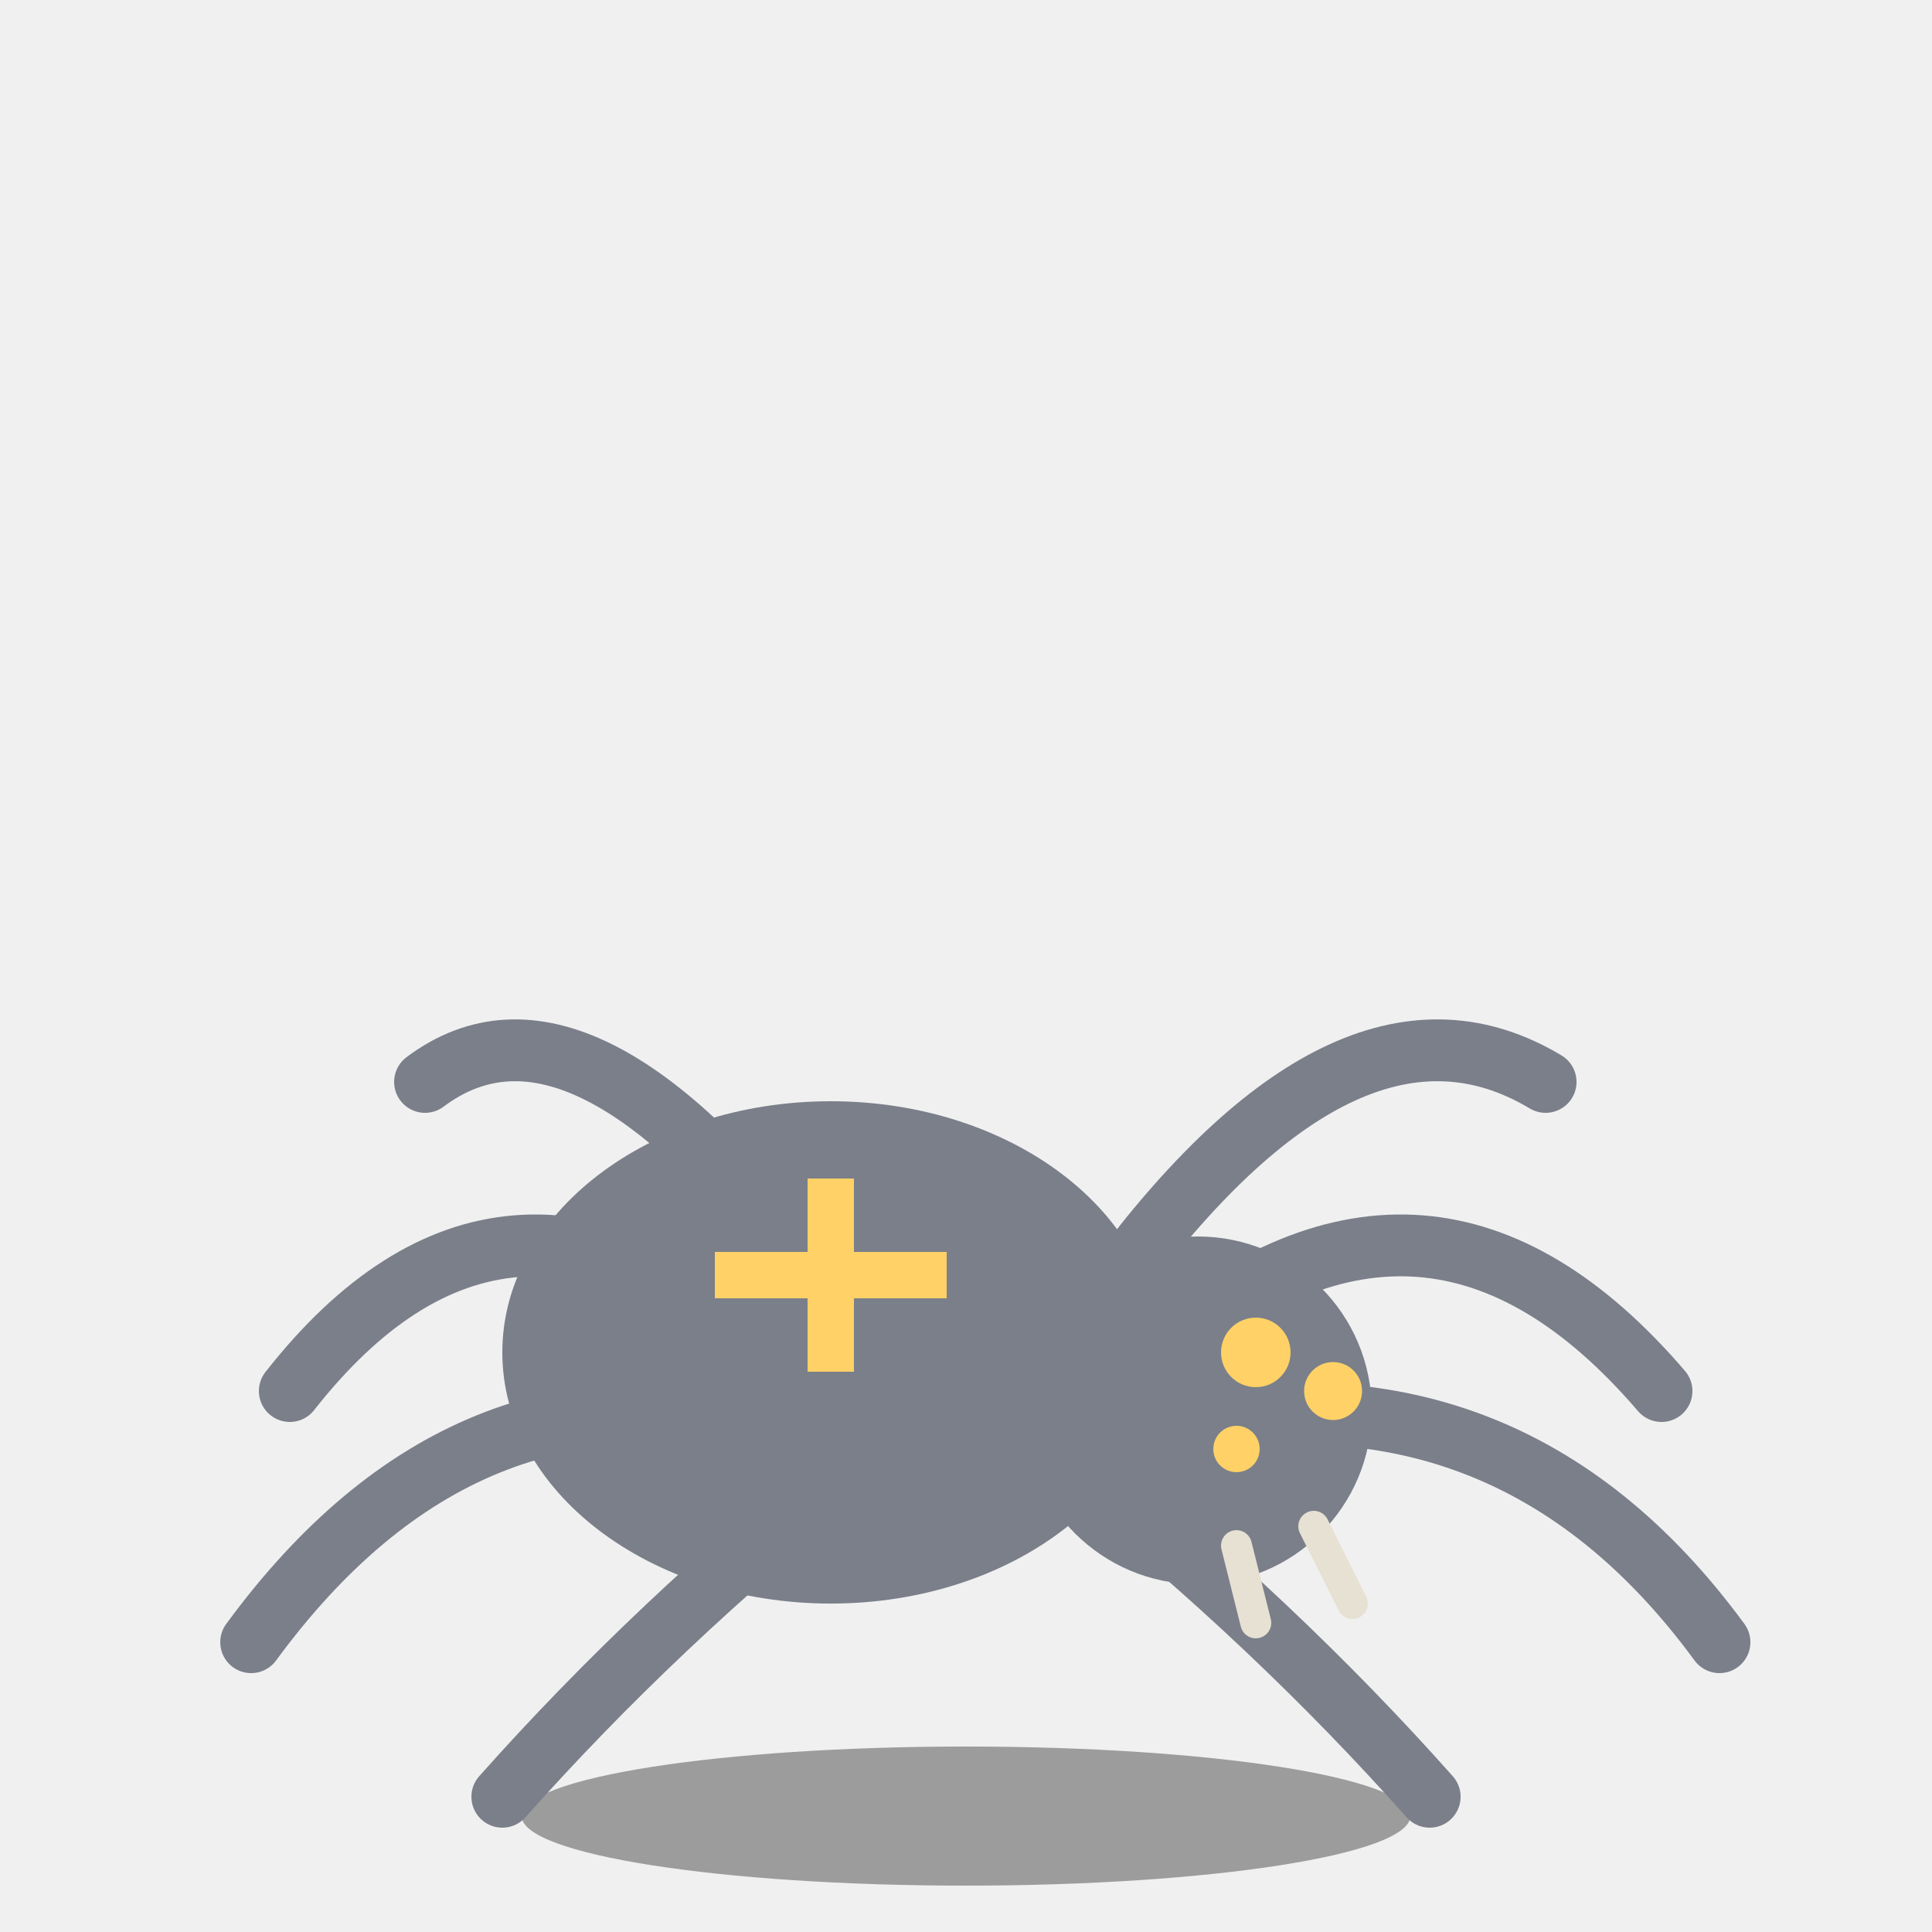
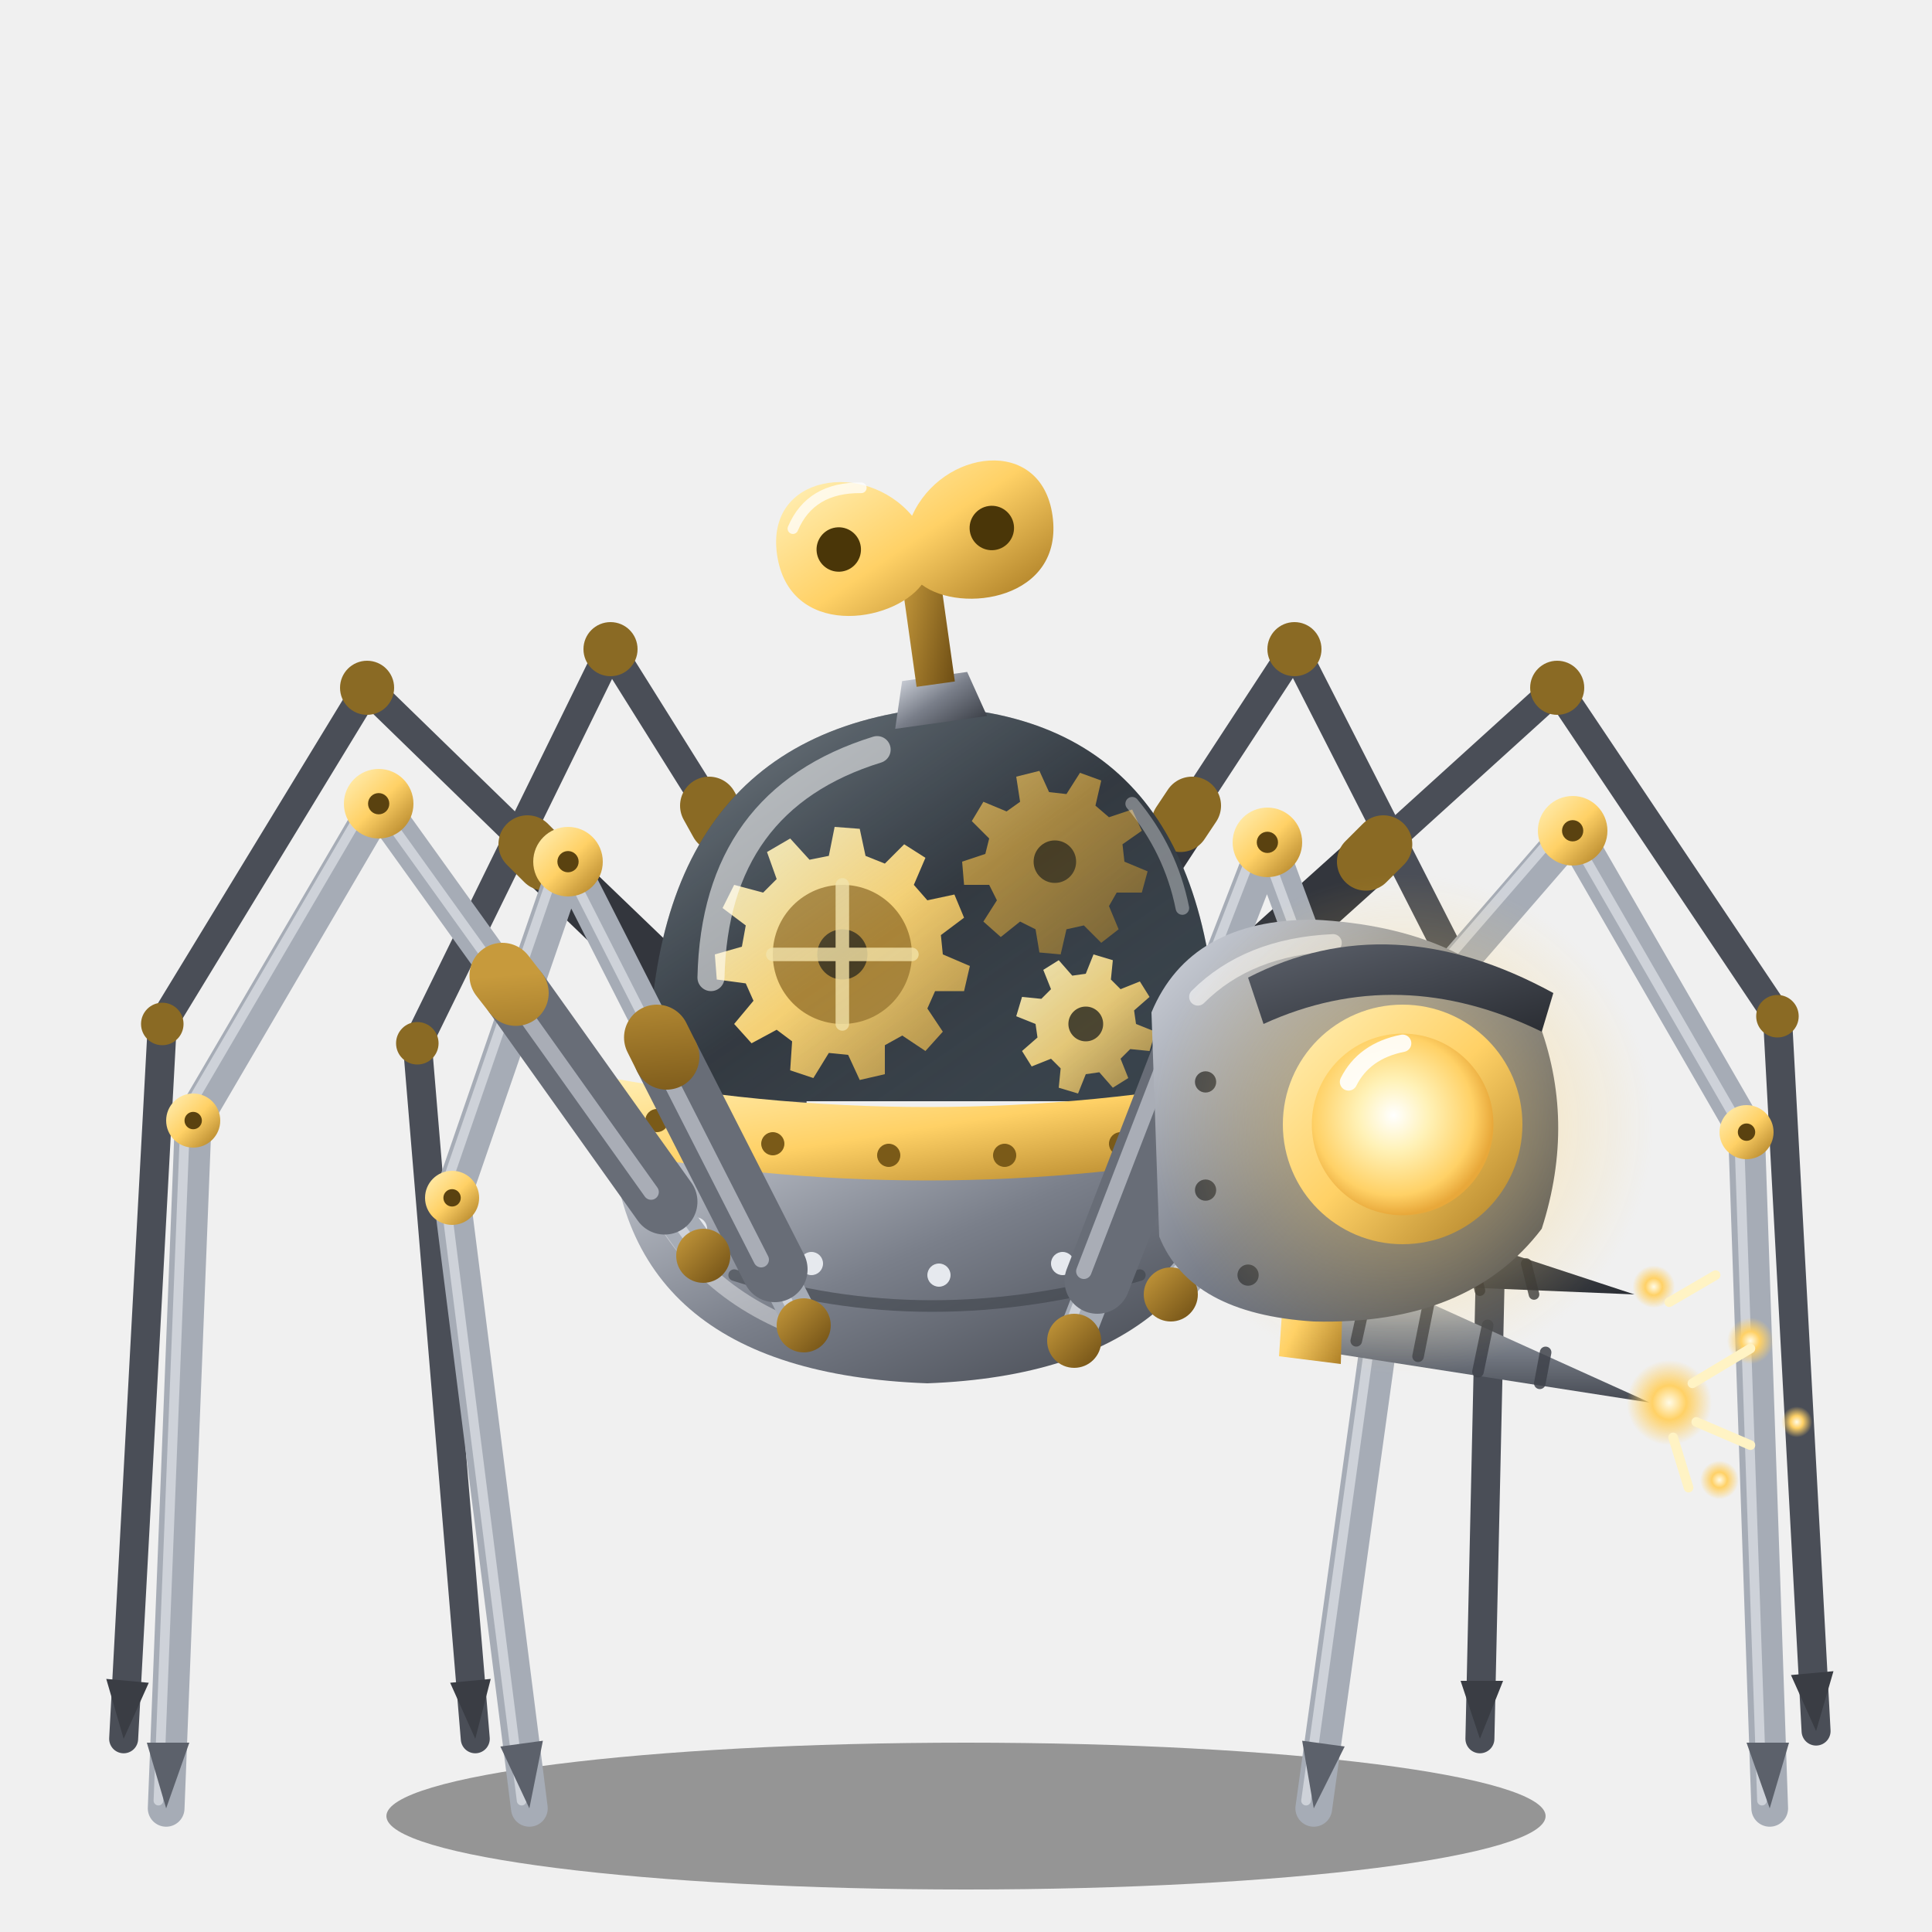
<svg xmlns="http://www.w3.org/2000/svg" viewBox="0 0 100 100" width="512" height="512">
-   <ellipse cx="50" cy="94" rx="23" ry="3.6" fill="#000" opacity=".35" />
-   <path d="M42 66 Q30 50 22 56 M58 66 Q70 50 80 56 M40 70 Q26 58 15 72 M60 70 Q74 58 86 72 M40 74 Q24 70 13 85 M60 74 Q78 70 89 85 M44 76 Q34 84 26 93 M56 76 Q66 84 74 93" stroke="#7a7f8a" stroke-width="3.2" fill="none" stroke-linecap="round" />
-   <ellipse cx="43" cy="70" rx="17" ry="13" fill="#7a7f8a" />
-   <path d="M37 66 h12 M43 61 v10" stroke="#ffd166" stroke-width="2.4" />
-   <circle cx="62" cy="73" r="9" fill="#7a7f8a" />
-   <circle cx="65" cy="70" r="1.8" fill="#ffd166" />
-   <circle cx="69" cy="72" r="1.5" fill="#ffd166" />
-   <circle cx="64" cy="75" r="1.2" fill="#ffd166" />
-   <path d="M68 79 l2 4 M64 80 l1 4" stroke="#e6e1d3" stroke-width="1.6" stroke-linecap="round" />
+   <defs>
+     <linearGradient id="cs-steel" x1="0" y1="0" x2="1" y2="1">
+       <stop offset="0" stop-color="#d2d6de" />
+       <stop offset=".5" stop-color="#7a7f8a" />
+       <stop offset="1" stop-color="#3e424a" />
+     </linearGradient>
+     <linearGradient id="cs-steelD" x1="0" y1="0" x2="1" y2="1">
+       <stop offset="0" stop-color="#5c616b" />
+       <stop offset="1" stop-color="#2a2d33" />
+     </linearGradient>
+     <linearGradient id="cs-brass" x1="0" y1="0" x2="1" y2="1">
+       <stop offset="0" stop-color="#fff0b8" />
+       <stop offset=".5" stop-color="#ffd166" />
+       <stop offset="1" stop-color="#a87a22" />
+     </linearGradient>
+     <linearGradient id="cs-brassD" x1="0" y1="0" x2="1" y2="1">
+       <stop offset="0" stop-color="#c79a3c" />
+       <stop offset="1" stop-color="#6e4e14" />
+     </linearGradient>
+     <linearGradient id="cs-glass" x1="0" y1="0" x2="1" y2="1">
+       <stop offset="0" stop-color="#e8f6ff" stop-opacity=".45" />
+       <stop offset=".5" stop-color="#a8c8d8" stop-opacity=".12" />
+       <stop offset="1" stop-color="#6a8898" stop-opacity=".3" />
+     </linearGradient>
+     <linearGradient id="cs-drill" x1="0" y1="0" x2="0" y2="1">
+       <stop offset="0" stop-color="#e4e8ee" />
+       <stop offset=".5" stop-color="#8a909a" />
+       <stop offset="1" stop-color="#454952" />
+     </linearGradient>
+     <radialGradient id="cs-lamp" cx=".45" cy=".45" r=".55">
+       <stop offset="0" stop-color="#ffffff" />
+       <stop offset=".35" stop-color="#fff2b8" />
+       <stop offset=".8" stop-color="#ffd166" />
+       <stop offset="1" stop-color="#e8a83a" />
+     </radialGradient>
+     <radialGradient id="cs-beam" cx=".5" cy=".5" r=".5">
+       <stop offset="0" stop-color="#ffd166" stop-opacity=".55" />
+       <stop offset="1" stop-color="#ffd166" stop-opacity="0" />
+     </radialGradient>
+     <radialGradient id="cs-spark" cx=".5" cy=".5" r=".5">
+       <stop offset="0" stop-color="#fffbe6" />
+       <stop offset=".4" stop-color="#ffd166" />
+       <stop offset="1" stop-color="#ffd166" stop-opacity="0" />
+     </radialGradient>
+   </defs>
+   <ellipse cx="50" cy="94" rx="30" ry="3.8" fill="#000" opacity=".38" />
+   <g stroke-linejoin="round" stroke-linecap="round">
+     <path d="M41 57 L19 35.6 L8.4 53 L6.4 90 M45 55 L31.6 33.6 L21.6 54 L24.6 90 M53 55 L67 33.6 L77.4 54 L76.6 90 M57 57 L80.6 35.6 L92 52.6 L94 89.6" stroke="#4a4e57" stroke-width="1.5" fill="none" />
+     <path d="M38.4 54.4 L28.2 44.6 M43.4 52.4 L37.2 42.6 M54.7 52.4 L61.1 42.6 M59.8 54.4 L70.7 44.6" stroke="#33363d" stroke-width="2.8" fill="none" />
+     <path d="M28.2 44.6 l-.9 -.9 M37.2 42.6 l-.5 -.9 M61.1 42.6 l.6 -.9 M70.7 44.6 l.9 -.9" stroke="#8a6a24" stroke-width="3" fill="none" />
+     <path d="M5.5 86.9 L6.4 90 L7.7 87.1 Z M23.3 87.1 L24.6 90 L25.4 86.9 Z M75.6 87 L76.6 90 L77.8 87 Z M92.7 86.7 L94 89.6 L94.9 86.5 Z" fill="#3a3d44" />
+     <g fill="#8a6a24">
+       <circle cx="19" cy="35.6" r="1.4" />
+       <circle cx="31.6" cy="33.6" r="1.4" />
+       <circle cx="67" cy="33.6" r="1.4" />
+       <circle cx="80.6" cy="35.6" r="1.4" />
+       <circle cx="8.4" cy="53" r="1.1" />
+       <circle cx="21.6" cy="54" r="1.1" />
+       <circle cx="77.4" cy="54" r="1.1" />
+       <circle cx="92" cy="52.6" r="1.1" />
+     </g>
+     <path d="M33.6 57 Q33 38 48.6 36.6 Q63.6 37.4 63 57 Z" fill="#23262c" />
+     <path d="M48.8 49.4 L50.2 50 L49.9 51.3 L48.4 51.3 L48 52.2 L48.8 53.4 L47.9 54.4 L46.7 53.6 L45.8 54.1 L45.8 55.6 L44.5 55.9 L43.9 54.6 L42.9 54.5 L42.1 55.8 L40.9 55.4 L41 53.9 L40.2 53.3 L38.9 54 L38 53 L39 51.8 L38.6 50.9 L37.1 50.7 L37 49.4 L38.4 49 L38.6 47.9 L37.4 47 L38 45.8 L39.5 46.2 L40.2 45.5 L39.7 44.1 L40.9 43.4 L41.9 44.5 L42.9 44.3 L43.2 42.8 L44.5 42.9 L44.8 44.3 L45.8 44.7 L46.8 43.7 L47.9 44.4 L47.3 45.8 L48 46.6 L49.4 46.3 L49.9 47.5 L48.7 48.4 Z" fill="url(#cs-brass)" />
+     <circle cx="43.6" cy="49.4" r="3.6" fill="#a87a22" />
+     <circle cx="43.6" cy="49.4" r="1.3" fill="#3a2a0c" />
+     <path d="M43.6 45.8 v7.2 M40 49.4 h7.2" stroke="#ffe7a0" stroke-width=".7" opacity=".8" />
+     <path d="M58.2 44.6 L59.4 45.1 L59.1 46.2 L57.8 46.2 L57.4 46.9 L57.9 48.1 L57 48.8 L56.1 47.9 L55.2 48.1 L54.9 49.4 L53.8 49.3 L53.6 48.1 L52.8 47.7 L51.8 48.5 L50.9 47.7 L51.6 46.6 L51.2 45.8 L49.9 45.8 L49.8 44.6 L51 44.2 L51.2 43.4 L50.3 42.5 L50.9 41.5 L52.1 42 L52.8 41.5 L52.6 40.2 L53.8 39.9 L54.3 41 L55.2 41.1 L55.9 40 L57 40.4 L56.7 41.7 L57.4 42.3 L58.6 41.9 L59.1 43 L58.1 43.7 Z" fill="url(#cs-brassD)" />
+     <circle cx="54.6" cy="44.6" r="1.1" fill="#3a2a0c" />
+     <path d="M58.8 53 L59.8 53.4 L59.5 54.4 L58.5 54.3 L58 54.8 L58.4 55.8 L57.6 56.3 L56.9 55.5 L56.2 55.6 L55.8 56.6 L54.8 56.3 L54.9 55.3 L54.4 54.8 L53.4 55.2 L52.9 54.4 L53.7 53.7 L53.6 53 L52.6 52.6 L52.9 51.6 L53.9 51.7 L54.4 51.2 L54 50.2 L54.8 49.7 L55.5 50.5 L56.2 50.4 L56.6 49.4 L57.6 49.7 L57.5 50.7 L58 51.2 L59 50.8 L59.5 51.6 L58.7 52.3 Z" fill="url(#cs-brass)" />
+     <circle cx="56.2" cy="53" r=".9" fill="#3a2a0c" />
+     <path d="M33.6 57 Q33 38 48.6 36.6 Q63.6 37.4 63 57 Z" fill="url(#cs-glass)" />
+     <path d="M36.8 50.6 Q37 41.4 45.4 38.8" stroke="#fff" stroke-width="1.4" fill="none" opacity=".55" />
+     <path d="M58.6 41.6 Q60.6 44 61.2 47" stroke="#fff" stroke-width=".7" fill="none" opacity=".35" />
+     <g transform="rotate(-8 48.6 36.6)">
+       <path d="M46.2 37.4 h4.8 l-.7 -2.4 h-3.4 Z" fill="url(#cs-steel)" />
+       <rect x="47.6" y="29.6" width="2" height="5.8" fill="url(#cs-brassD)" />
+       <path d="M48.6 30.2 C46.8 32 41.4 32 41.4 27.6 C41.4 23.4 46.6 23.4 48.6 26.6 C50.6 23.4 55.8 23.4 55.8 27.6 C55.8 32 50.4 32 48.6 30.2 Z" fill="url(#cs-brass)" />
+       <circle cx="44.6" cy="27.8" r="1.15" fill="#4a3608" />
+       <circle cx="52.6" cy="27.8" r="1.15" fill="#4a3608" />
+       <path d="M42.4 26.4 Q43.6 24.4 46.2 24.8" stroke="#fff" stroke-width=".55" fill="none" opacity=".75" />
+     </g>
+     <path d="M31.6 57.4 Q31.6 71 48 71.6 Q63.8 71 64.4 57.4 Z" fill="url(#cs-steel)" />
+     <path d="M38 66 Q48 69.2 59 66" stroke="#3e424a" stroke-width=".6" fill="none" opacity=".6" />
+     <path d="M30.6 55.6 Q48 59 65.4 55.6 L65.4 59.4 Q48 62.8 30.6 59.4 Z" fill="url(#cs-brass)" />
+     <g fill="#7a5a18">
+       <circle cx="34" cy="58" r=".6" />
+       <circle cx="40" cy="59.2" r=".6" />
+       <circle cx="46" cy="59.8" r=".6" />
+       <circle cx="52" cy="59.8" r=".6" />
+       <circle cx="58" cy="59.2" r=".6" />
+       <circle cx="63" cy="58" r=".6" />
+     </g>
+     <g fill="#e6e9ee">
+       <circle cx="36" cy="63.6" r=".6" />
+       <circle cx="42" cy="65.4" r=".6" />
+       <circle cx="48.6" cy="66" r=".6" />
+       <circle cx="55" cy="65.4" r=".6" />
+       <circle cx="60.6" cy="63.4" r=".6" />
+     </g>
+     <path d="M33.6 61.6 Q36 67 42 69" stroke="#fff" stroke-width=".8" fill="none" opacity=".4" />
+     <path d="M36.4 65 L19.6 41.6 L10 58 L8.6 93.6 M41.6 68.6 L29.4 44.6 L23.4 62 L27.4 93.6 M55.6 69.4 L65.6 43.6 L72.4 62 L68 93.6 M60.6 67 L81.4 43 L90.4 58.6 L91.6 93.6" stroke="#a6acb6" stroke-width="1.9" fill="none" />
+     <path d="M36.4 65 L19.6 41.6 L10 58 L8.6 93.6 M41.6 68.6 L29.4 44.6 L23.4 62 L27.4 93.6 M55.6 69.4 L65.6 43.6 L72.4 62 L68 93.6 M60.6 67 L81.4 43 L90.4 58.6 L91.6 93.6" stroke="#eef1f5" stroke-width=".5" fill="none" opacity=".55" transform="translate(-.4 -.4)" />
+     <path d="M34.4 62.2 L26.7 51.4 M40.1 65.7 L34.5 54.7 M56.8 66.3 L61.4 54.4 M63.1 64.1 L72.7 53.1" stroke="#686d77" stroke-width="3.4" fill="none" />
+     <path d="M34.4 62.2 L26.7 51.4 M40.1 65.7 L34.5 54.7 M56.8 66.3 L61.4 54.4 M63.1 64.1 L72.7 53.1" stroke="#c4c9d2" stroke-width=".8" fill="none" opacity=".7" transform="translate(-.7 -.5)" />
+     <path d="M26.7 51.4 l-.7 -.9 M34.5 54.7 l-.5 -1 M61.4 54.4 l.4 -1 M72.7 53.1 l.8 -1" stroke="url(#cs-brassD)" stroke-width="3.4" fill="none" />
+     <path d="M7.6 90.2 L8.6 93.6 L9.8 90.2 Z M25.9 90.4 L27.4 93.6 L28.1 90.1 Z M67.4 90.1 L68 93.6 L69.6 90.4 Z M90.4 90.2 L91.6 93.6 L92.6 90.2 Z" fill="#5c616b" />
+     <g fill="url(#cs-brassD)">
+       <circle cx="36.4" cy="65" r="1.4" />
+       <circle cx="41.6" cy="68.6" r="1.4" />
+       <circle cx="55.6" cy="69.4" r="1.4" />
+       <circle cx="60.6" cy="67" r="1.4" />
+     </g>
+     <g fill="url(#cs-brass)">
+       <circle cx="19.6" cy="41.6" r="1.8" />
+       <circle cx="29.4" cy="44.6" r="1.8" />
+       <circle cx="65.6" cy="43.6" r="1.8" />
+       <circle cx="81.4" cy="43" r="1.8" />
+       <circle cx="10" cy="58" r="1.4" />
+       <circle cx="23.4" cy="62" r="1.4" />
+       <circle cx="72.4" cy="62" r="1.4" />
+       <circle cx="90.4" cy="58.6" r="1.4" />
+     </g>
+     <g fill="#5a4210">
+       <circle cx="19.6" cy="41.6" r="0.55" />
+       <circle cx="29.4" cy="44.6" r="0.55" />
+       <circle cx="65.6" cy="43.6" r="0.55" />
+       <circle cx="81.4" cy="43" r="0.55" />
+       <circle cx="10" cy="58" r="0.45" />
+       <circle cx="23.4" cy="62" r="0.45" />
+       <circle cx="72.4" cy="62" r="0.45" />
+       <circle cx="90.4" cy="58.6" r="0.45" />
+     </g>
+     <path d="M70.6 62.4 L84.6 67 L70.2 66.4 Z" fill="url(#cs-steelD)" />
+     <path d="M73 63.4 l.8 3 M76 64.4 l.6 2.4 M79 65.4 l.4 1.6" stroke="#2a2d33" stroke-width=".55" opacity=".8" />
+     <path d="M68.6 65 L85.4 72.6 L67.4 69.8 Z" fill="url(#cs-drill)" />
+     <path d="M71 65.8 l-.8 3.6 M74 67.2 l-.6 3 M77 68.6 l-.5 2.4 M80 70 l-.3 1.6" stroke="#3e424a" stroke-width=".6" opacity=".85" />
+     <path d="M66.6 64.4 L69.6 63.4 L69.4 70.6 L66.2 70.2 Z" fill="url(#cs-brass)" />
+     <path d="M59.6 52.4 Q61.6 47.6 68 47.6 Q76 48 79.6 52.8 Q81.6 58 79.8 63.6 Q76 68.6 68 68.4 Q61.6 68 60 64 Z" fill="url(#cs-steel)" />
+     <path d="M62 51.6 Q64.6 49 69 48.8" stroke="#fff" stroke-width=".9" fill="none" opacity=".55" />
+     <g fill="#3e424a">
+       <circle cx="62.4" cy="56" r=".55" />
+       <circle cx="62.4" cy="61.6" r=".55" />
+       <circle cx="64.6" cy="66" r=".55" />
+     </g>
+     <circle cx="72.6" cy="58.2" r="13" fill="url(#cs-beam)" />
+     <circle cx="72.6" cy="58.2" r="6.2" fill="url(#cs-brass)" />
+     <circle cx="72.6" cy="58.2" r="4.7" fill="url(#cs-lamp)" />
+     <path d="M69.8 56 Q70.6 54.4 72.6 54" stroke="#fff" stroke-width=".9" fill="none" opacity=".9" />
+     <path d="M64.6 50.6 Q72 46.8 80.4 51.4 L79.8 53.4 Q72.4 49.8 65.4 53 Z" fill="url(#cs-steelD)" />
+     <g fill="url(#cs-spark)">
+       <circle cx="86.4" cy="72.6" r="2.2" />
+       <circle cx="90.6" cy="69.4" r="1.2" />
+       <circle cx="89" cy="76.6" r="1" />
+       <circle cx="85.6" cy="66.6" r="1.1" />
+       <circle cx="93" cy="73.6" r=".8" />
+     </g>
+     <path d="M87.6 71.6 l3 -1.8 M87.8 73.6 l2.8 1.2 M86.6 74.4 l.8 2.6 M86.4 67.4 l2.4 -1.4" stroke="#fff3c4" stroke-width=".5" />
+   </g>
</svg>
